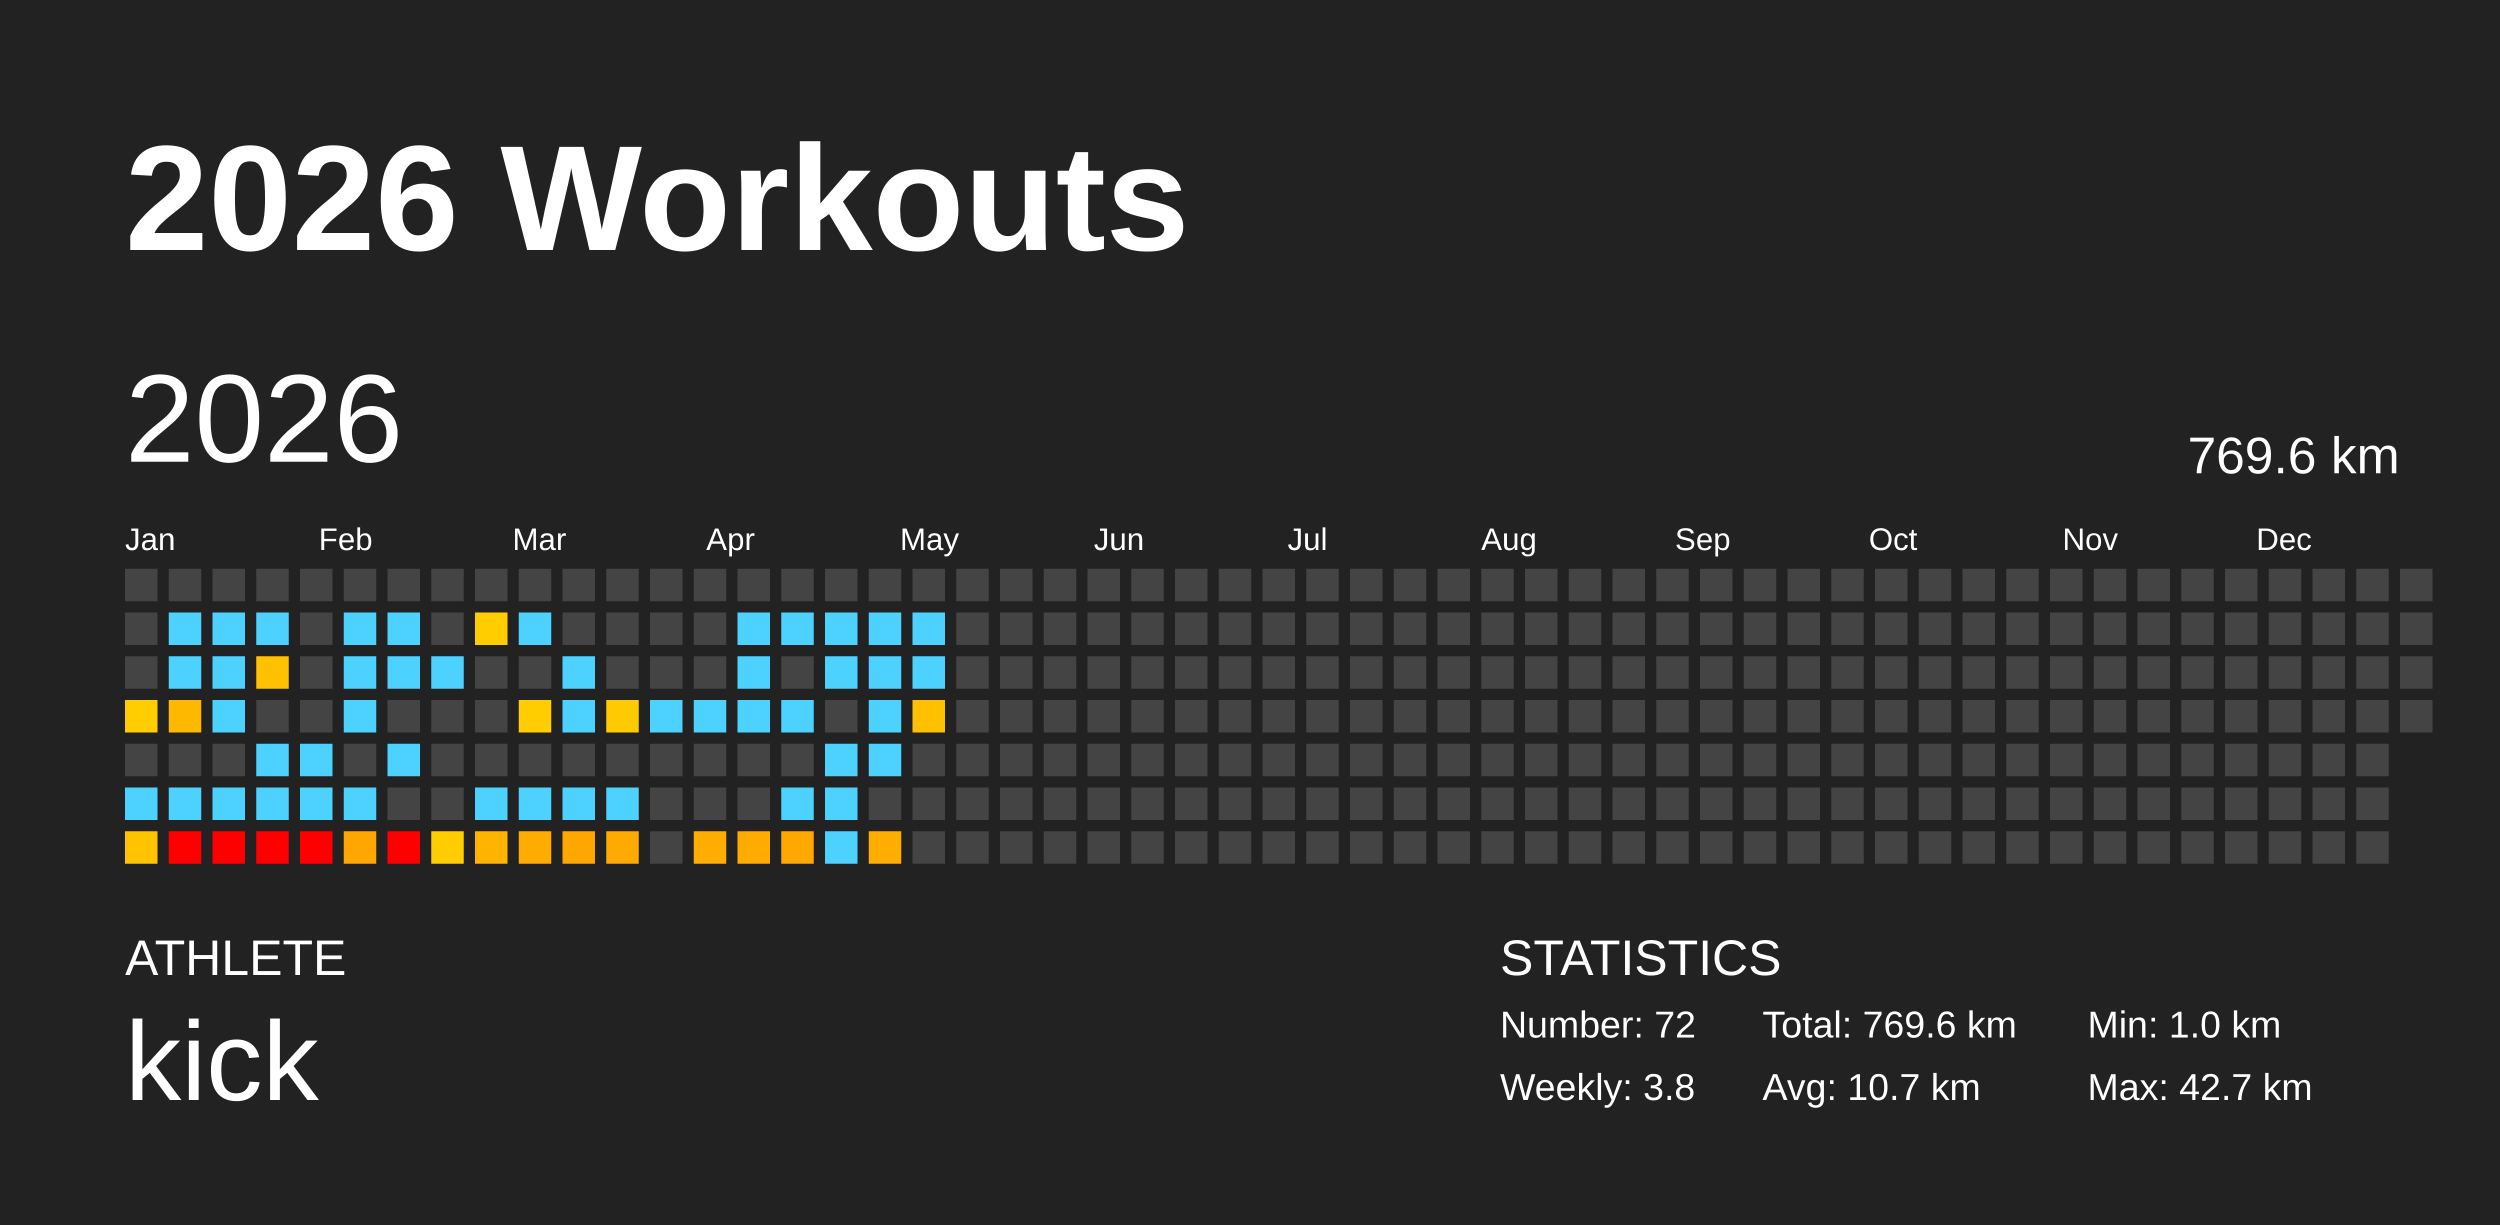
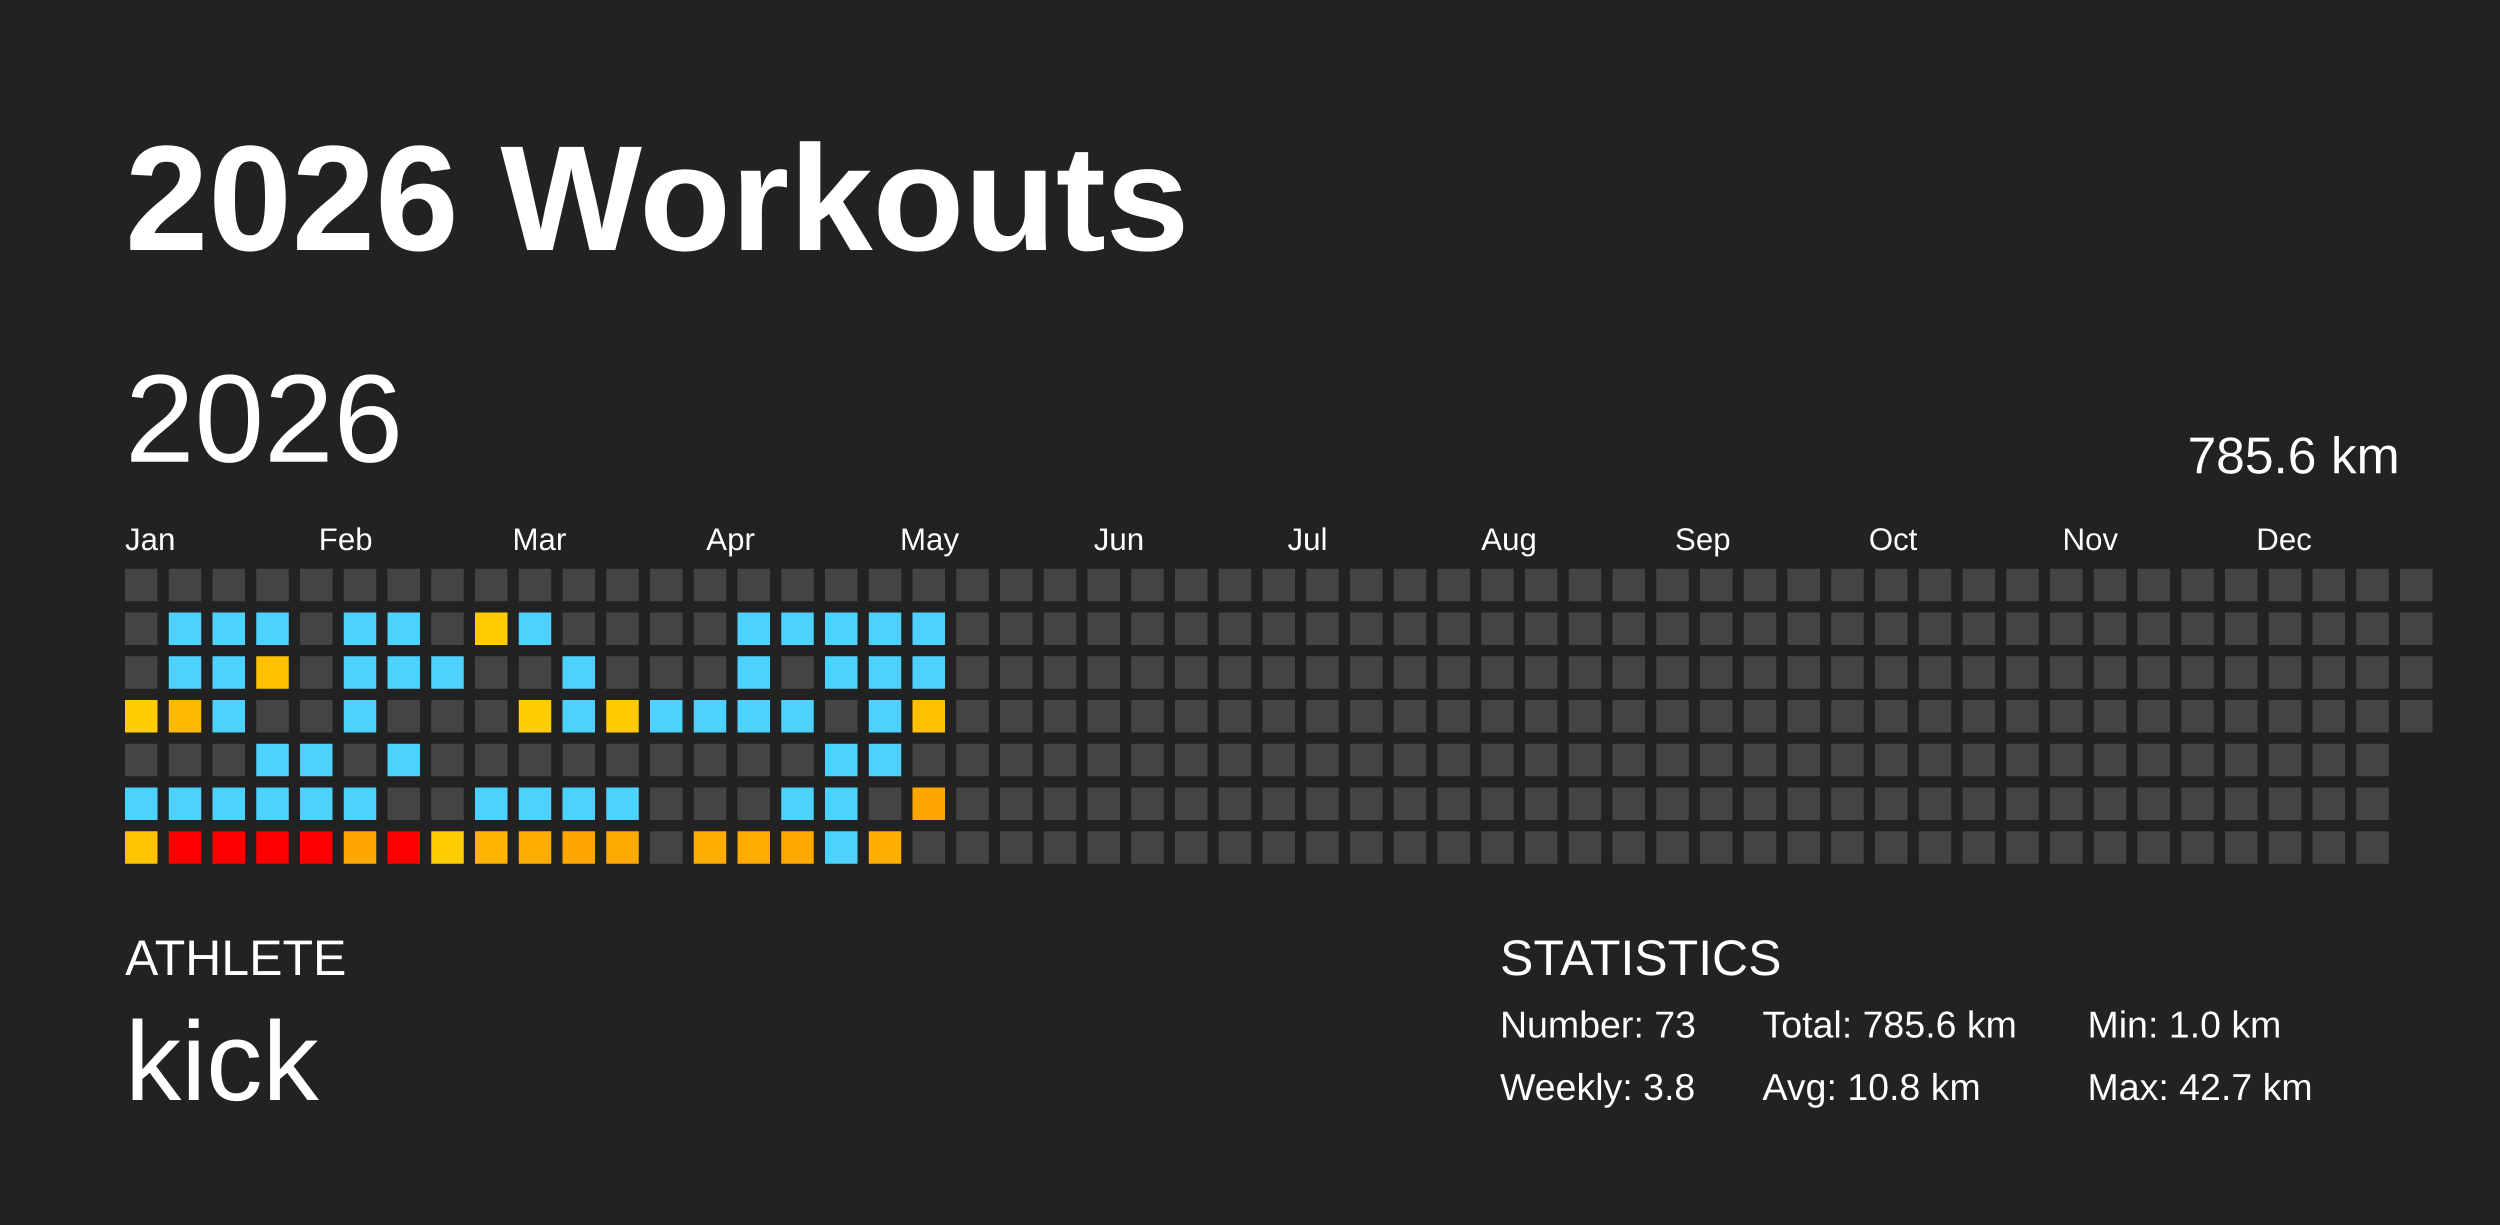
<svg xmlns="http://www.w3.org/2000/svg" baseProfile="full" height="98mm" version="1.1" viewBox="0,0,200,98" width="200mm">
  <defs />
  <rect fill="#222222" height="98" width="200" x="0" y="0" />
  <text fill="#FFFFFF" style="font-size:12px; font-family:Arial; font-weight:bold;" x="10" y="20">2026 Workouts</text>
  <text fill="#FFFFFF" style="font-size:4px; font-family:Arial" x="10" y="78">ATHLETE</text>
  <text fill="#FFFFFF" style="font-size:9px; font-family:Arial" x="10" y="88">kick</text>
  <text fill="#FFFFFF" style="font-size:4px; font-family:Arial" x="120" y="78">STATISTICS</text>
-   <text fill="#FFFFFF" style="font-size:3px; font-family:Arial" x="120" y="83">Number: 72</text>
+   <text fill="#FFFFFF" style="font-size:3px; font-family:Arial" x="120" y="83">Number: 73</text>
  <text fill="#FFFFFF" style="font-size:3px; font-family:Arial" x="120" y="88">Weekly: 3.8</text>
-   <text fill="#FFFFFF" style="font-size:3px; font-family:Arial" x="141" y="83">Total: 769.6 km</text>
-   <text fill="#FFFFFF" style="font-size:3px; font-family:Arial" x="141" y="88">Avg: 10.7 km</text>
+   <text fill="#FFFFFF" style="font-size:3px; font-family:Arial" x="141" y="83">Total: 785.6 km</text>
+   <text fill="#FFFFFF" style="font-size:3px; font-family:Arial" x="141" y="88">Avg: 10.8 km</text>
  <text fill="#FFFFFF" style="font-size:3px; font-family:Arial" x="167" y="83">Min: 1.0 km</text>
  <text fill="#FFFFFF" style="font-size:3px; font-family:Arial" x="167" y="88">Max: 42.7 km</text>
  <text dominant-baseline="hanging" fill="#FFFFFF" style="font-size:10.0px; font-family:Arial;" x="10" y="30">2026</text>
-   <text dominant-baseline="hanging" fill="#FFFFFF" style="font-size:4.125px; font-family:Arial;" x="175" y="35">769.6 km</text>
+   <text dominant-baseline="hanging" fill="#FFFFFF" style="font-size:4.125px; font-family:Arial;" x="175" y="35">785.6 km</text>
  <text fill="#FFFFFF" style="font-size:2.5px; font-family:Arial" x="10.0" y="44">Jan</text>
  <text fill="#FFFFFF" style="font-size:2.5px; font-family:Arial" x="25.5" y="44">Feb</text>
  <text fill="#FFFFFF" style="font-size:2.5px; font-family:Arial" x="41.0" y="44">Mar</text>
  <text fill="#FFFFFF" style="font-size:2.5px; font-family:Arial" x="56.5" y="44">Apr</text>
  <text fill="#FFFFFF" style="font-size:2.5px; font-family:Arial" x="72.0" y="44">May</text>
  <text fill="#FFFFFF" style="font-size:2.5px; font-family:Arial" x="87.5" y="44">Jun</text>
  <text fill="#FFFFFF" style="font-size:2.5px; font-family:Arial" x="103.0" y="44">Jul</text>
  <text fill="#FFFFFF" style="font-size:2.5px; font-family:Arial" x="118.5" y="44">Aug</text>
  <text fill="#FFFFFF" style="font-size:2.5px; font-family:Arial" x="134.0" y="44">Sep</text>
  <text fill="#FFFFFF" style="font-size:2.5px; font-family:Arial" x="149.5" y="44">Oct</text>
  <text fill="#FFFFFF" style="font-size:2.5px; font-family:Arial" x="165.0" y="44">Nov</text>
  <text fill="#FFFFFF" style="font-size:2.5px; font-family:Arial" x="180.5" y="44">Dec</text>
  <rect fill="#444444" height="2.6" width="2.6" x="10.0" y="45.5" />
  <rect fill="#444444" height="2.6" width="2.6" x="10.0" y="49.0" />
  <rect fill="#444444" height="2.6" width="2.6" x="10.0" y="52.5" />
  <rect fill="#ffcd00" height="2.6" width="2.6" x="10.0" y="56.0" />
  <rect fill="#444444" height="2.6" width="2.6" x="10.0" y="59.5" />
  <rect fill="#4dd2ff" height="2.6" width="2.6" x="10.0" y="63.0" />
  <rect fill="#ffc300" height="2.6" width="2.6" x="10.0" y="66.5" />
  <rect fill="#444444" height="2.6" width="2.6" x="13.5" y="45.5" />
  <rect fill="#4dd2ff" height="2.6" width="2.6" x="13.5" y="49.0" />
  <rect fill="#4dd2ff" height="2.6" width="2.6" x="13.5" y="52.5" />
  <rect fill="#ffb800" height="2.6" width="2.6" x="13.5" y="56.0" />
  <rect fill="#444444" height="2.6" width="2.6" x="13.5" y="59.5" />
  <rect fill="#4dd2ff" height="2.6" width="2.6" x="13.5" y="63.0" />
  <rect fill="red" height="2.6" width="2.6" x="13.5" y="66.5" />
  <rect fill="#444444" height="2.6" width="2.6" x="17.0" y="45.5" />
  <rect fill="#4dd2ff" height="2.6" width="2.6" x="17.0" y="49.0" />
  <rect fill="#4dd2ff" height="2.6" width="2.6" x="17.0" y="52.5" />
  <rect fill="#4dd2ff" height="2.6" width="2.6" x="17.0" y="56.0" />
  <rect fill="#444444" height="2.6" width="2.6" x="17.0" y="59.5" />
  <rect fill="#4dd2ff" height="2.6" width="2.6" x="17.0" y="63.0" />
  <rect fill="red" height="2.6" width="2.6" x="17.0" y="66.5" />
  <rect fill="#444444" height="2.6" width="2.6" x="20.5" y="45.5" />
  <rect fill="#4dd2ff" height="2.6" width="2.6" x="20.5" y="49.0" />
  <rect fill="#ffc100" height="2.6" width="2.6" x="20.5" y="52.5" />
  <rect fill="#444444" height="2.6" width="2.6" x="20.5" y="56.0" />
  <rect fill="#4dd2ff" height="2.6" width="2.6" x="20.5" y="59.5" />
  <rect fill="#4dd2ff" height="2.6" width="2.6" x="20.5" y="63.0" />
  <rect fill="red" height="2.6" width="2.6" x="20.5" y="66.5" />
  <rect fill="#444444" height="2.6" width="2.6" x="24.0" y="45.5" />
  <rect fill="#444444" height="2.6" width="2.6" x="24.0" y="49.0" />
  <rect fill="#444444" height="2.6" width="2.6" x="24.0" y="52.5" />
  <rect fill="#444444" height="2.6" width="2.6" x="24.0" y="56.0" />
  <rect fill="#4dd2ff" height="2.6" width="2.6" x="24.0" y="59.5" />
  <rect fill="#4dd2ff" height="2.6" width="2.6" x="24.0" y="63.0" />
  <rect fill="red" height="2.6" width="2.6" x="24.0" y="66.5" />
  <rect fill="#444444" height="2.6" width="2.6" x="27.5" y="45.5" />
  <rect fill="#4dd2ff" height="2.6" width="2.6" x="27.5" y="49.0" />
  <rect fill="#4dd2ff" height="2.6" width="2.6" x="27.5" y="52.5" />
  <rect fill="#4dd2ff" height="2.6" width="2.6" x="27.5" y="56.0" />
  <rect fill="#444444" height="2.6" width="2.6" x="27.5" y="59.5" />
  <rect fill="#4dd2ff" height="2.6" width="2.6" x="27.5" y="63.0" />
  <rect fill="#ffa700" height="2.6" width="2.6" x="27.5" y="66.5" />
  <rect fill="#444444" height="2.6" width="2.6" x="31.0" y="45.5" />
  <rect fill="#4dd2ff" height="2.6" width="2.6" x="31.0" y="49.0" />
  <rect fill="#4dd2ff" height="2.6" width="2.6" x="31.0" y="52.5" />
  <rect fill="#444444" height="2.6" width="2.6" x="31.0" y="56.0" />
  <rect fill="#4dd2ff" height="2.6" width="2.6" x="31.0" y="59.5" />
  <rect fill="#444444" height="2.6" width="2.6" x="31.0" y="63.0" />
  <rect fill="red" height="2.6" width="2.6" x="31.0" y="66.5" />
  <rect fill="#444444" height="2.6" width="2.6" x="34.5" y="45.5" />
  <rect fill="#444444" height="2.6" width="2.6" x="34.5" y="49.0" />
  <rect fill="#4dd2ff" height="2.6" width="2.6" x="34.5" y="52.5" />
  <rect fill="#444444" height="2.6" width="2.6" x="34.5" y="56.0" />
  <rect fill="#444444" height="2.6" width="2.6" x="34.5" y="59.5" />
  <rect fill="#444444" height="2.6" width="2.6" x="34.5" y="63.0" />
  <rect fill="#ffcd00" height="2.6" width="2.6" x="34.5" y="66.5" />
  <rect fill="#444444" height="2.6" width="2.6" x="38.0" y="45.5" />
  <rect fill="#ffcd00" height="2.6" width="2.6" x="38.0" y="49.0" />
  <rect fill="#444444" height="2.6" width="2.6" x="38.0" y="52.5" />
  <rect fill="#444444" height="2.6" width="2.6" x="38.0" y="56.0" />
  <rect fill="#444444" height="2.6" width="2.6" x="38.0" y="59.5" />
  <rect fill="#4dd2ff" height="2.6" width="2.6" x="38.0" y="63.0" />
  <rect fill="#ffb500" height="2.6" width="2.6" x="38.0" y="66.5" />
  <rect fill="#444444" height="2.6" width="2.6" x="41.5" y="45.5" />
  <rect fill="#4dd2ff" height="2.6" width="2.6" x="41.5" y="49.0" />
  <rect fill="#444444" height="2.6" width="2.6" x="41.5" y="52.5" />
  <rect fill="#ffcd00" height="2.6" width="2.6" x="41.5" y="56.0" />
  <rect fill="#444444" height="2.6" width="2.6" x="41.5" y="59.5" />
  <rect fill="#4dd2ff" height="2.6" width="2.6" x="41.5" y="63.0" />
  <rect fill="#ffac00" height="2.6" width="2.6" x="41.5" y="66.5" />
  <rect fill="#444444" height="2.6" width="2.6" x="45.0" y="45.5" />
  <rect fill="#444444" height="2.6" width="2.6" x="45.0" y="49.0" />
  <rect fill="#4dd2ff" height="2.6" width="2.6" x="45.0" y="52.5" />
  <rect fill="#4dd2ff" height="2.6" width="2.6" x="45.0" y="56.0" />
  <rect fill="#444444" height="2.6" width="2.6" x="45.0" y="59.5" />
  <rect fill="#4dd2ff" height="2.6" width="2.6" x="45.0" y="63.0" />
  <rect fill="#ffa600" height="2.6" width="2.6" x="45.0" y="66.5" />
  <rect fill="#444444" height="2.6" width="2.6" x="48.5" y="45.5" />
  <rect fill="#444444" height="2.6" width="2.6" x="48.5" y="49.0" />
  <rect fill="#444444" height="2.6" width="2.6" x="48.5" y="52.5" />
  <rect fill="#ffcb00" height="2.6" width="2.6" x="48.5" y="56.0" />
  <rect fill="#444444" height="2.6" width="2.6" x="48.5" y="59.5" />
  <rect fill="#4dd2ff" height="2.6" width="2.6" x="48.5" y="63.0" />
  <rect fill="#ffaa00" height="2.6" width="2.6" x="48.5" y="66.5" />
  <rect fill="#444444" height="2.6" width="2.6" x="52.0" y="45.5" />
  <rect fill="#444444" height="2.6" width="2.6" x="52.0" y="49.0" />
  <rect fill="#444444" height="2.6" width="2.6" x="52.0" y="52.5" />
  <rect fill="#4dd2ff" height="2.6" width="2.6" x="52.0" y="56.0" />
  <rect fill="#444444" height="2.6" width="2.6" x="52.0" y="59.5" />
  <rect fill="#444444" height="2.6" width="2.6" x="52.0" y="63.0" />
  <rect fill="#444444" height="2.6" width="2.6" x="52.0" y="66.5" />
  <rect fill="#444444" height="2.6" width="2.6" x="55.5" y="45.5" />
  <rect fill="#444444" height="2.6" width="2.6" x="55.5" y="49.0" />
  <rect fill="#444444" height="2.6" width="2.6" x="55.5" y="52.5" />
  <rect fill="#4dd2ff" height="2.6" width="2.6" x="55.5" y="56.0" />
  <rect fill="#444444" height="2.6" width="2.6" x="55.5" y="59.5" />
  <rect fill="#444444" height="2.6" width="2.6" x="55.5" y="63.0" />
  <rect fill="#ffad00" height="2.6" width="2.6" x="55.5" y="66.5" />
  <rect fill="#444444" height="2.6" width="2.6" x="59.0" y="45.5" />
  <rect fill="#4dd2ff" height="2.6" width="2.6" x="59.0" y="49.0" />
  <rect fill="#4dd2ff" height="2.6" width="2.6" x="59.0" y="52.5" />
  <rect fill="#4dd2ff" height="2.6" width="2.6" x="59.0" y="56.0" />
  <rect fill="#444444" height="2.6" width="2.6" x="59.0" y="59.5" />
  <rect fill="#444444" height="2.6" width="2.6" x="59.0" y="63.0" />
  <rect fill="#ffab00" height="2.6" width="2.6" x="59.0" y="66.5" />
  <rect fill="#444444" height="2.6" width="2.6" x="62.5" y="45.5" />
  <rect fill="#4dd2ff" height="2.6" width="2.6" x="62.5" y="49.0" />
  <rect fill="#444444" height="2.6" width="2.6" x="62.5" y="52.5" />
  <rect fill="#4dd2ff" height="2.6" width="2.6" x="62.5" y="56.0" />
  <rect fill="#444444" height="2.6" width="2.6" x="62.5" y="59.5" />
  <rect fill="#4dd2ff" height="2.6" width="2.6" x="62.5" y="63.0" />
  <rect fill="#ffa900" height="2.6" width="2.6" x="62.5" y="66.5" />
  <rect fill="#444444" height="2.6" width="2.6" x="66.0" y="45.5" />
  <rect fill="#4dd2ff" height="2.6" width="2.6" x="66.0" y="49.0" />
  <rect fill="#4dd2ff" height="2.6" width="2.6" x="66.0" y="52.5" />
  <rect fill="#444444" height="2.6" width="2.6" x="66.0" y="56.0" />
  <rect fill="#4dd2ff" height="2.6" width="2.6" x="66.0" y="59.5" />
  <rect fill="#4dd2ff" height="2.6" width="2.6" x="66.0" y="63.0" />
  <rect fill="#4dd2ff" height="2.6" width="2.6" x="66.0" y="66.5" />
  <rect fill="#444444" height="2.6" width="2.6" x="69.5" y="45.5" />
  <rect fill="#4dd2ff" height="2.6" width="2.6" x="69.5" y="49.0" />
  <rect fill="#4dd2ff" height="2.6" width="2.6" x="69.5" y="52.5" />
  <rect fill="#4dd2ff" height="2.6" width="2.6" x="69.5" y="56.0" />
  <rect fill="#4dd2ff" height="2.6" width="2.6" x="69.5" y="59.5" />
  <rect fill="#444444" height="2.6" width="2.6" x="69.5" y="63.0" />
  <rect fill="#ffae00" height="2.6" width="2.6" x="69.5" y="66.5" />
  <rect fill="#444444" height="2.6" width="2.6" x="73.0" y="45.5" />
  <rect fill="#4dd2ff" height="2.6" width="2.6" x="73.0" y="49.0" />
  <rect fill="#4dd2ff" height="2.6" width="2.6" x="73.0" y="52.5" />
  <rect fill="#ffc000" height="2.6" width="2.6" x="73.0" y="56.0" />
  <rect fill="#444444" height="2.6" width="2.6" x="73.0" y="59.5" />
-   <rect fill="#444444" height="2.6" width="2.6" x="73.0" y="63.0" />
+   <rect fill="#ffa700" height="2.6" width="2.6" x="73.0" y="63.0" />
  <rect fill="#444444" height="2.6" width="2.6" x="73.0" y="66.5" />
  <rect fill="#444444" height="2.6" width="2.6" x="76.5" y="45.5" />
  <rect fill="#444444" height="2.6" width="2.6" x="76.5" y="49.0" />
  <rect fill="#444444" height="2.6" width="2.6" x="76.5" y="52.5" />
  <rect fill="#444444" height="2.6" width="2.6" x="76.5" y="56.0" />
  <rect fill="#444444" height="2.6" width="2.6" x="76.5" y="59.5" />
  <rect fill="#444444" height="2.6" width="2.6" x="76.5" y="63.0" />
  <rect fill="#444444" height="2.6" width="2.6" x="76.5" y="66.5" />
  <rect fill="#444444" height="2.6" width="2.6" x="80.0" y="45.5" />
  <rect fill="#444444" height="2.6" width="2.6" x="80.0" y="49.0" />
  <rect fill="#444444" height="2.6" width="2.6" x="80.0" y="52.5" />
  <rect fill="#444444" height="2.6" width="2.6" x="80.0" y="56.0" />
  <rect fill="#444444" height="2.6" width="2.6" x="80.0" y="59.5" />
  <rect fill="#444444" height="2.6" width="2.6" x="80.0" y="63.0" />
  <rect fill="#444444" height="2.6" width="2.6" x="80.0" y="66.5" />
  <rect fill="#444444" height="2.6" width="2.6" x="83.5" y="45.5" />
  <rect fill="#444444" height="2.6" width="2.6" x="83.5" y="49.0" />
  <rect fill="#444444" height="2.6" width="2.6" x="83.5" y="52.5" />
  <rect fill="#444444" height="2.6" width="2.6" x="83.5" y="56.0" />
  <rect fill="#444444" height="2.6" width="2.6" x="83.5" y="59.5" />
  <rect fill="#444444" height="2.6" width="2.6" x="83.5" y="63.0" />
  <rect fill="#444444" height="2.6" width="2.6" x="83.5" y="66.5" />
  <rect fill="#444444" height="2.6" width="2.6" x="87.0" y="45.5" />
  <rect fill="#444444" height="2.6" width="2.6" x="87.0" y="49.0" />
  <rect fill="#444444" height="2.6" width="2.6" x="87.0" y="52.5" />
  <rect fill="#444444" height="2.6" width="2.6" x="87.0" y="56.0" />
  <rect fill="#444444" height="2.6" width="2.6" x="87.0" y="59.5" />
  <rect fill="#444444" height="2.6" width="2.6" x="87.0" y="63.0" />
  <rect fill="#444444" height="2.6" width="2.6" x="87.0" y="66.5" />
  <rect fill="#444444" height="2.6" width="2.6" x="90.5" y="45.5" />
  <rect fill="#444444" height="2.6" width="2.6" x="90.5" y="49.0" />
  <rect fill="#444444" height="2.6" width="2.6" x="90.5" y="52.5" />
  <rect fill="#444444" height="2.6" width="2.6" x="90.5" y="56.0" />
  <rect fill="#444444" height="2.6" width="2.6" x="90.5" y="59.5" />
  <rect fill="#444444" height="2.6" width="2.6" x="90.5" y="63.0" />
  <rect fill="#444444" height="2.6" width="2.6" x="90.5" y="66.5" />
  <rect fill="#444444" height="2.6" width="2.6" x="94.0" y="45.5" />
  <rect fill="#444444" height="2.6" width="2.6" x="94.0" y="49.0" />
  <rect fill="#444444" height="2.6" width="2.6" x="94.0" y="52.5" />
  <rect fill="#444444" height="2.6" width="2.6" x="94.0" y="56.0" />
  <rect fill="#444444" height="2.6" width="2.6" x="94.0" y="59.5" />
  <rect fill="#444444" height="2.6" width="2.6" x="94.0" y="63.0" />
  <rect fill="#444444" height="2.6" width="2.6" x="94.0" y="66.5" />
  <rect fill="#444444" height="2.6" width="2.6" x="97.5" y="45.5" />
  <rect fill="#444444" height="2.6" width="2.6" x="97.5" y="49.0" />
  <rect fill="#444444" height="2.6" width="2.6" x="97.5" y="52.5" />
  <rect fill="#444444" height="2.6" width="2.6" x="97.5" y="56.0" />
  <rect fill="#444444" height="2.6" width="2.6" x="97.5" y="59.5" />
  <rect fill="#444444" height="2.6" width="2.6" x="97.5" y="63.0" />
  <rect fill="#444444" height="2.6" width="2.6" x="97.5" y="66.5" />
  <rect fill="#444444" height="2.6" width="2.6" x="101.0" y="45.5" />
  <rect fill="#444444" height="2.6" width="2.6" x="101.0" y="49.0" />
  <rect fill="#444444" height="2.6" width="2.6" x="101.0" y="52.5" />
  <rect fill="#444444" height="2.6" width="2.6" x="101.0" y="56.0" />
  <rect fill="#444444" height="2.6" width="2.6" x="101.0" y="59.5" />
  <rect fill="#444444" height="2.6" width="2.6" x="101.0" y="63.0" />
  <rect fill="#444444" height="2.6" width="2.6" x="101.0" y="66.5" />
  <rect fill="#444444" height="2.6" width="2.6" x="104.5" y="45.5" />
  <rect fill="#444444" height="2.6" width="2.6" x="104.5" y="49.0" />
  <rect fill="#444444" height="2.6" width="2.6" x="104.5" y="52.5" />
  <rect fill="#444444" height="2.6" width="2.6" x="104.5" y="56.0" />
  <rect fill="#444444" height="2.6" width="2.6" x="104.5" y="59.5" />
  <rect fill="#444444" height="2.6" width="2.6" x="104.5" y="63.0" />
  <rect fill="#444444" height="2.6" width="2.6" x="104.5" y="66.5" />
  <rect fill="#444444" height="2.6" width="2.6" x="108.0" y="45.5" />
  <rect fill="#444444" height="2.6" width="2.6" x="108.0" y="49.0" />
  <rect fill="#444444" height="2.6" width="2.6" x="108.0" y="52.5" />
  <rect fill="#444444" height="2.6" width="2.6" x="108.0" y="56.0" />
  <rect fill="#444444" height="2.6" width="2.6" x="108.0" y="59.5" />
  <rect fill="#444444" height="2.6" width="2.6" x="108.0" y="63.0" />
  <rect fill="#444444" height="2.6" width="2.6" x="108.0" y="66.5" />
  <rect fill="#444444" height="2.6" width="2.6" x="111.5" y="45.5" />
  <rect fill="#444444" height="2.6" width="2.6" x="111.5" y="49.0" />
  <rect fill="#444444" height="2.6" width="2.6" x="111.5" y="52.5" />
  <rect fill="#444444" height="2.6" width="2.6" x="111.5" y="56.0" />
  <rect fill="#444444" height="2.6" width="2.6" x="111.5" y="59.5" />
  <rect fill="#444444" height="2.6" width="2.6" x="111.5" y="63.0" />
  <rect fill="#444444" height="2.6" width="2.6" x="111.5" y="66.5" />
  <rect fill="#444444" height="2.6" width="2.6" x="115.0" y="45.5" />
  <rect fill="#444444" height="2.6" width="2.6" x="115.0" y="49.0" />
  <rect fill="#444444" height="2.6" width="2.6" x="115.0" y="52.5" />
  <rect fill="#444444" height="2.6" width="2.6" x="115.0" y="56.0" />
  <rect fill="#444444" height="2.6" width="2.6" x="115.0" y="59.5" />
  <rect fill="#444444" height="2.6" width="2.6" x="115.0" y="63.0" />
  <rect fill="#444444" height="2.6" width="2.6" x="115.0" y="66.5" />
  <rect fill="#444444" height="2.6" width="2.6" x="118.5" y="45.5" />
  <rect fill="#444444" height="2.6" width="2.6" x="118.5" y="49.0" />
  <rect fill="#444444" height="2.6" width="2.6" x="118.5" y="52.5" />
  <rect fill="#444444" height="2.6" width="2.6" x="118.5" y="56.0" />
  <rect fill="#444444" height="2.6" width="2.6" x="118.5" y="59.5" />
  <rect fill="#444444" height="2.6" width="2.6" x="118.5" y="63.0" />
  <rect fill="#444444" height="2.6" width="2.6" x="118.5" y="66.5" />
  <rect fill="#444444" height="2.6" width="2.6" x="122.0" y="45.5" />
  <rect fill="#444444" height="2.6" width="2.6" x="122.0" y="49.0" />
  <rect fill="#444444" height="2.6" width="2.6" x="122.0" y="52.5" />
  <rect fill="#444444" height="2.6" width="2.6" x="122.0" y="56.0" />
  <rect fill="#444444" height="2.6" width="2.6" x="122.0" y="59.5" />
  <rect fill="#444444" height="2.6" width="2.6" x="122.0" y="63.0" />
  <rect fill="#444444" height="2.6" width="2.6" x="122.0" y="66.5" />
  <rect fill="#444444" height="2.6" width="2.6" x="125.5" y="45.5" />
  <rect fill="#444444" height="2.6" width="2.6" x="125.5" y="49.0" />
  <rect fill="#444444" height="2.6" width="2.6" x="125.5" y="52.5" />
  <rect fill="#444444" height="2.6" width="2.6" x="125.5" y="56.0" />
  <rect fill="#444444" height="2.6" width="2.6" x="125.5" y="59.5" />
  <rect fill="#444444" height="2.6" width="2.6" x="125.5" y="63.0" />
  <rect fill="#444444" height="2.6" width="2.6" x="125.5" y="66.5" />
  <rect fill="#444444" height="2.6" width="2.6" x="129.0" y="45.5" />
  <rect fill="#444444" height="2.6" width="2.6" x="129.0" y="49.0" />
  <rect fill="#444444" height="2.6" width="2.6" x="129.0" y="52.5" />
  <rect fill="#444444" height="2.6" width="2.6" x="129.0" y="56.0" />
  <rect fill="#444444" height="2.6" width="2.6" x="129.0" y="59.5" />
  <rect fill="#444444" height="2.6" width="2.6" x="129.0" y="63.0" />
  <rect fill="#444444" height="2.6" width="2.6" x="129.0" y="66.5" />
  <rect fill="#444444" height="2.6" width="2.6" x="132.5" y="45.5" />
  <rect fill="#444444" height="2.6" width="2.6" x="132.5" y="49.0" />
  <rect fill="#444444" height="2.6" width="2.6" x="132.5" y="52.5" />
  <rect fill="#444444" height="2.6" width="2.6" x="132.5" y="56.0" />
  <rect fill="#444444" height="2.6" width="2.6" x="132.5" y="59.5" />
  <rect fill="#444444" height="2.6" width="2.6" x="132.5" y="63.0" />
  <rect fill="#444444" height="2.6" width="2.6" x="132.5" y="66.5" />
  <rect fill="#444444" height="2.6" width="2.6" x="136.0" y="45.5" />
  <rect fill="#444444" height="2.6" width="2.6" x="136.0" y="49.0" />
  <rect fill="#444444" height="2.6" width="2.6" x="136.0" y="52.5" />
  <rect fill="#444444" height="2.6" width="2.6" x="136.0" y="56.0" />
  <rect fill="#444444" height="2.6" width="2.6" x="136.0" y="59.5" />
  <rect fill="#444444" height="2.6" width="2.6" x="136.0" y="63.0" />
  <rect fill="#444444" height="2.6" width="2.6" x="136.0" y="66.5" />
  <rect fill="#444444" height="2.6" width="2.6" x="139.5" y="45.5" />
  <rect fill="#444444" height="2.6" width="2.6" x="139.5" y="49.0" />
  <rect fill="#444444" height="2.6" width="2.6" x="139.5" y="52.5" />
  <rect fill="#444444" height="2.6" width="2.6" x="139.5" y="56.0" />
  <rect fill="#444444" height="2.6" width="2.6" x="139.5" y="59.5" />
  <rect fill="#444444" height="2.6" width="2.6" x="139.5" y="63.0" />
  <rect fill="#444444" height="2.6" width="2.6" x="139.5" y="66.5" />
  <rect fill="#444444" height="2.6" width="2.6" x="143.0" y="45.5" />
  <rect fill="#444444" height="2.6" width="2.6" x="143.0" y="49.0" />
  <rect fill="#444444" height="2.6" width="2.6" x="143.0" y="52.5" />
  <rect fill="#444444" height="2.6" width="2.6" x="143.0" y="56.0" />
  <rect fill="#444444" height="2.6" width="2.6" x="143.0" y="59.5" />
  <rect fill="#444444" height="2.6" width="2.6" x="143.0" y="63.0" />
  <rect fill="#444444" height="2.6" width="2.6" x="143.0" y="66.5" />
  <rect fill="#444444" height="2.6" width="2.6" x="146.5" y="45.5" />
  <rect fill="#444444" height="2.6" width="2.6" x="146.5" y="49.0" />
  <rect fill="#444444" height="2.6" width="2.6" x="146.5" y="52.5" />
  <rect fill="#444444" height="2.6" width="2.6" x="146.5" y="56.0" />
  <rect fill="#444444" height="2.6" width="2.6" x="146.5" y="59.5" />
  <rect fill="#444444" height="2.6" width="2.6" x="146.5" y="63.0" />
  <rect fill="#444444" height="2.6" width="2.6" x="146.5" y="66.5" />
  <rect fill="#444444" height="2.6" width="2.6" x="150.0" y="45.5" />
  <rect fill="#444444" height="2.6" width="2.6" x="150.0" y="49.0" />
  <rect fill="#444444" height="2.6" width="2.6" x="150.0" y="52.5" />
  <rect fill="#444444" height="2.6" width="2.6" x="150.0" y="56.0" />
  <rect fill="#444444" height="2.6" width="2.6" x="150.0" y="59.5" />
  <rect fill="#444444" height="2.6" width="2.6" x="150.0" y="63.0" />
  <rect fill="#444444" height="2.6" width="2.6" x="150.0" y="66.5" />
  <rect fill="#444444" height="2.6" width="2.6" x="153.5" y="45.5" />
  <rect fill="#444444" height="2.6" width="2.6" x="153.5" y="49.0" />
  <rect fill="#444444" height="2.6" width="2.6" x="153.5" y="52.5" />
  <rect fill="#444444" height="2.6" width="2.6" x="153.5" y="56.0" />
  <rect fill="#444444" height="2.6" width="2.6" x="153.5" y="59.5" />
  <rect fill="#444444" height="2.6" width="2.6" x="153.5" y="63.0" />
  <rect fill="#444444" height="2.6" width="2.6" x="153.5" y="66.5" />
  <rect fill="#444444" height="2.6" width="2.6" x="157.0" y="45.5" />
  <rect fill="#444444" height="2.6" width="2.6" x="157.0" y="49.0" />
  <rect fill="#444444" height="2.6" width="2.6" x="157.0" y="52.5" />
  <rect fill="#444444" height="2.6" width="2.6" x="157.0" y="56.0" />
  <rect fill="#444444" height="2.6" width="2.6" x="157.0" y="59.5" />
  <rect fill="#444444" height="2.6" width="2.6" x="157.0" y="63.0" />
  <rect fill="#444444" height="2.6" width="2.6" x="157.0" y="66.5" />
  <rect fill="#444444" height="2.6" width="2.6" x="160.5" y="45.5" />
  <rect fill="#444444" height="2.6" width="2.6" x="160.5" y="49.0" />
  <rect fill="#444444" height="2.6" width="2.6" x="160.5" y="52.5" />
  <rect fill="#444444" height="2.6" width="2.6" x="160.5" y="56.0" />
  <rect fill="#444444" height="2.6" width="2.6" x="160.5" y="59.5" />
  <rect fill="#444444" height="2.6" width="2.6" x="160.5" y="63.0" />
  <rect fill="#444444" height="2.6" width="2.6" x="160.5" y="66.5" />
  <rect fill="#444444" height="2.6" width="2.6" x="164.0" y="45.5" />
  <rect fill="#444444" height="2.6" width="2.6" x="164.0" y="49.0" />
  <rect fill="#444444" height="2.6" width="2.6" x="164.0" y="52.5" />
  <rect fill="#444444" height="2.6" width="2.6" x="164.0" y="56.0" />
  <rect fill="#444444" height="2.6" width="2.6" x="164.0" y="59.5" />
  <rect fill="#444444" height="2.6" width="2.6" x="164.0" y="63.0" />
  <rect fill="#444444" height="2.6" width="2.6" x="164.0" y="66.5" />
  <rect fill="#444444" height="2.6" width="2.6" x="167.5" y="45.5" />
  <rect fill="#444444" height="2.6" width="2.6" x="167.5" y="49.0" />
  <rect fill="#444444" height="2.6" width="2.6" x="167.5" y="52.5" />
  <rect fill="#444444" height="2.6" width="2.6" x="167.5" y="56.0" />
  <rect fill="#444444" height="2.6" width="2.6" x="167.5" y="59.5" />
  <rect fill="#444444" height="2.6" width="2.6" x="167.5" y="63.0" />
  <rect fill="#444444" height="2.6" width="2.6" x="167.5" y="66.5" />
  <rect fill="#444444" height="2.6" width="2.6" x="171.0" y="45.5" />
  <rect fill="#444444" height="2.6" width="2.6" x="171.0" y="49.0" />
  <rect fill="#444444" height="2.6" width="2.6" x="171.0" y="52.5" />
  <rect fill="#444444" height="2.6" width="2.6" x="171.0" y="56.0" />
  <rect fill="#444444" height="2.6" width="2.6" x="171.0" y="59.5" />
  <rect fill="#444444" height="2.6" width="2.6" x="171.0" y="63.0" />
  <rect fill="#444444" height="2.6" width="2.6" x="171.0" y="66.5" />
  <rect fill="#444444" height="2.6" width="2.6" x="174.5" y="45.5" />
  <rect fill="#444444" height="2.6" width="2.6" x="174.5" y="49.0" />
  <rect fill="#444444" height="2.6" width="2.6" x="174.5" y="52.5" />
  <rect fill="#444444" height="2.6" width="2.6" x="174.5" y="56.0" />
  <rect fill="#444444" height="2.6" width="2.6" x="174.5" y="59.5" />
  <rect fill="#444444" height="2.6" width="2.6" x="174.5" y="63.0" />
  <rect fill="#444444" height="2.6" width="2.6" x="174.5" y="66.5" />
  <rect fill="#444444" height="2.6" width="2.6" x="178.0" y="45.5" />
  <rect fill="#444444" height="2.6" width="2.6" x="178.0" y="49.0" />
  <rect fill="#444444" height="2.6" width="2.6" x="178.0" y="52.5" />
  <rect fill="#444444" height="2.6" width="2.6" x="178.0" y="56.0" />
  <rect fill="#444444" height="2.6" width="2.6" x="178.0" y="59.5" />
  <rect fill="#444444" height="2.6" width="2.6" x="178.0" y="63.0" />
  <rect fill="#444444" height="2.6" width="2.6" x="178.0" y="66.5" />
  <rect fill="#444444" height="2.6" width="2.6" x="181.5" y="45.5" />
  <rect fill="#444444" height="2.6" width="2.6" x="181.5" y="49.0" />
  <rect fill="#444444" height="2.6" width="2.6" x="181.5" y="52.5" />
  <rect fill="#444444" height="2.6" width="2.6" x="181.5" y="56.0" />
  <rect fill="#444444" height="2.6" width="2.6" x="181.5" y="59.5" />
  <rect fill="#444444" height="2.6" width="2.6" x="181.5" y="63.0" />
  <rect fill="#444444" height="2.6" width="2.6" x="181.5" y="66.5" />
  <rect fill="#444444" height="2.6" width="2.6" x="185.0" y="45.5" />
  <rect fill="#444444" height="2.6" width="2.6" x="185.0" y="49.0" />
  <rect fill="#444444" height="2.6" width="2.6" x="185.0" y="52.5" />
  <rect fill="#444444" height="2.6" width="2.6" x="185.0" y="56.0" />
  <rect fill="#444444" height="2.6" width="2.6" x="185.0" y="59.5" />
  <rect fill="#444444" height="2.6" width="2.6" x="185.0" y="63.0" />
  <rect fill="#444444" height="2.6" width="2.6" x="185.0" y="66.5" />
  <rect fill="#444444" height="2.6" width="2.6" x="188.5" y="45.5" />
  <rect fill="#444444" height="2.6" width="2.6" x="188.5" y="49.0" />
  <rect fill="#444444" height="2.6" width="2.6" x="188.5" y="52.5" />
  <rect fill="#444444" height="2.6" width="2.6" x="188.5" y="56.0" />
  <rect fill="#444444" height="2.6" width="2.6" x="188.5" y="59.5" />
  <rect fill="#444444" height="2.6" width="2.6" x="188.5" y="63.0" />
  <rect fill="#444444" height="2.6" width="2.6" x="188.5" y="66.5" />
  <rect fill="#444444" height="2.6" width="2.6" x="192.0" y="45.5" />
  <rect fill="#444444" height="2.6" width="2.6" x="192.0" y="49.0" />
  <rect fill="#444444" height="2.6" width="2.6" x="192.0" y="52.5" />
  <rect fill="#444444" height="2.6" width="2.6" x="192.0" y="56.0" />
</svg>
